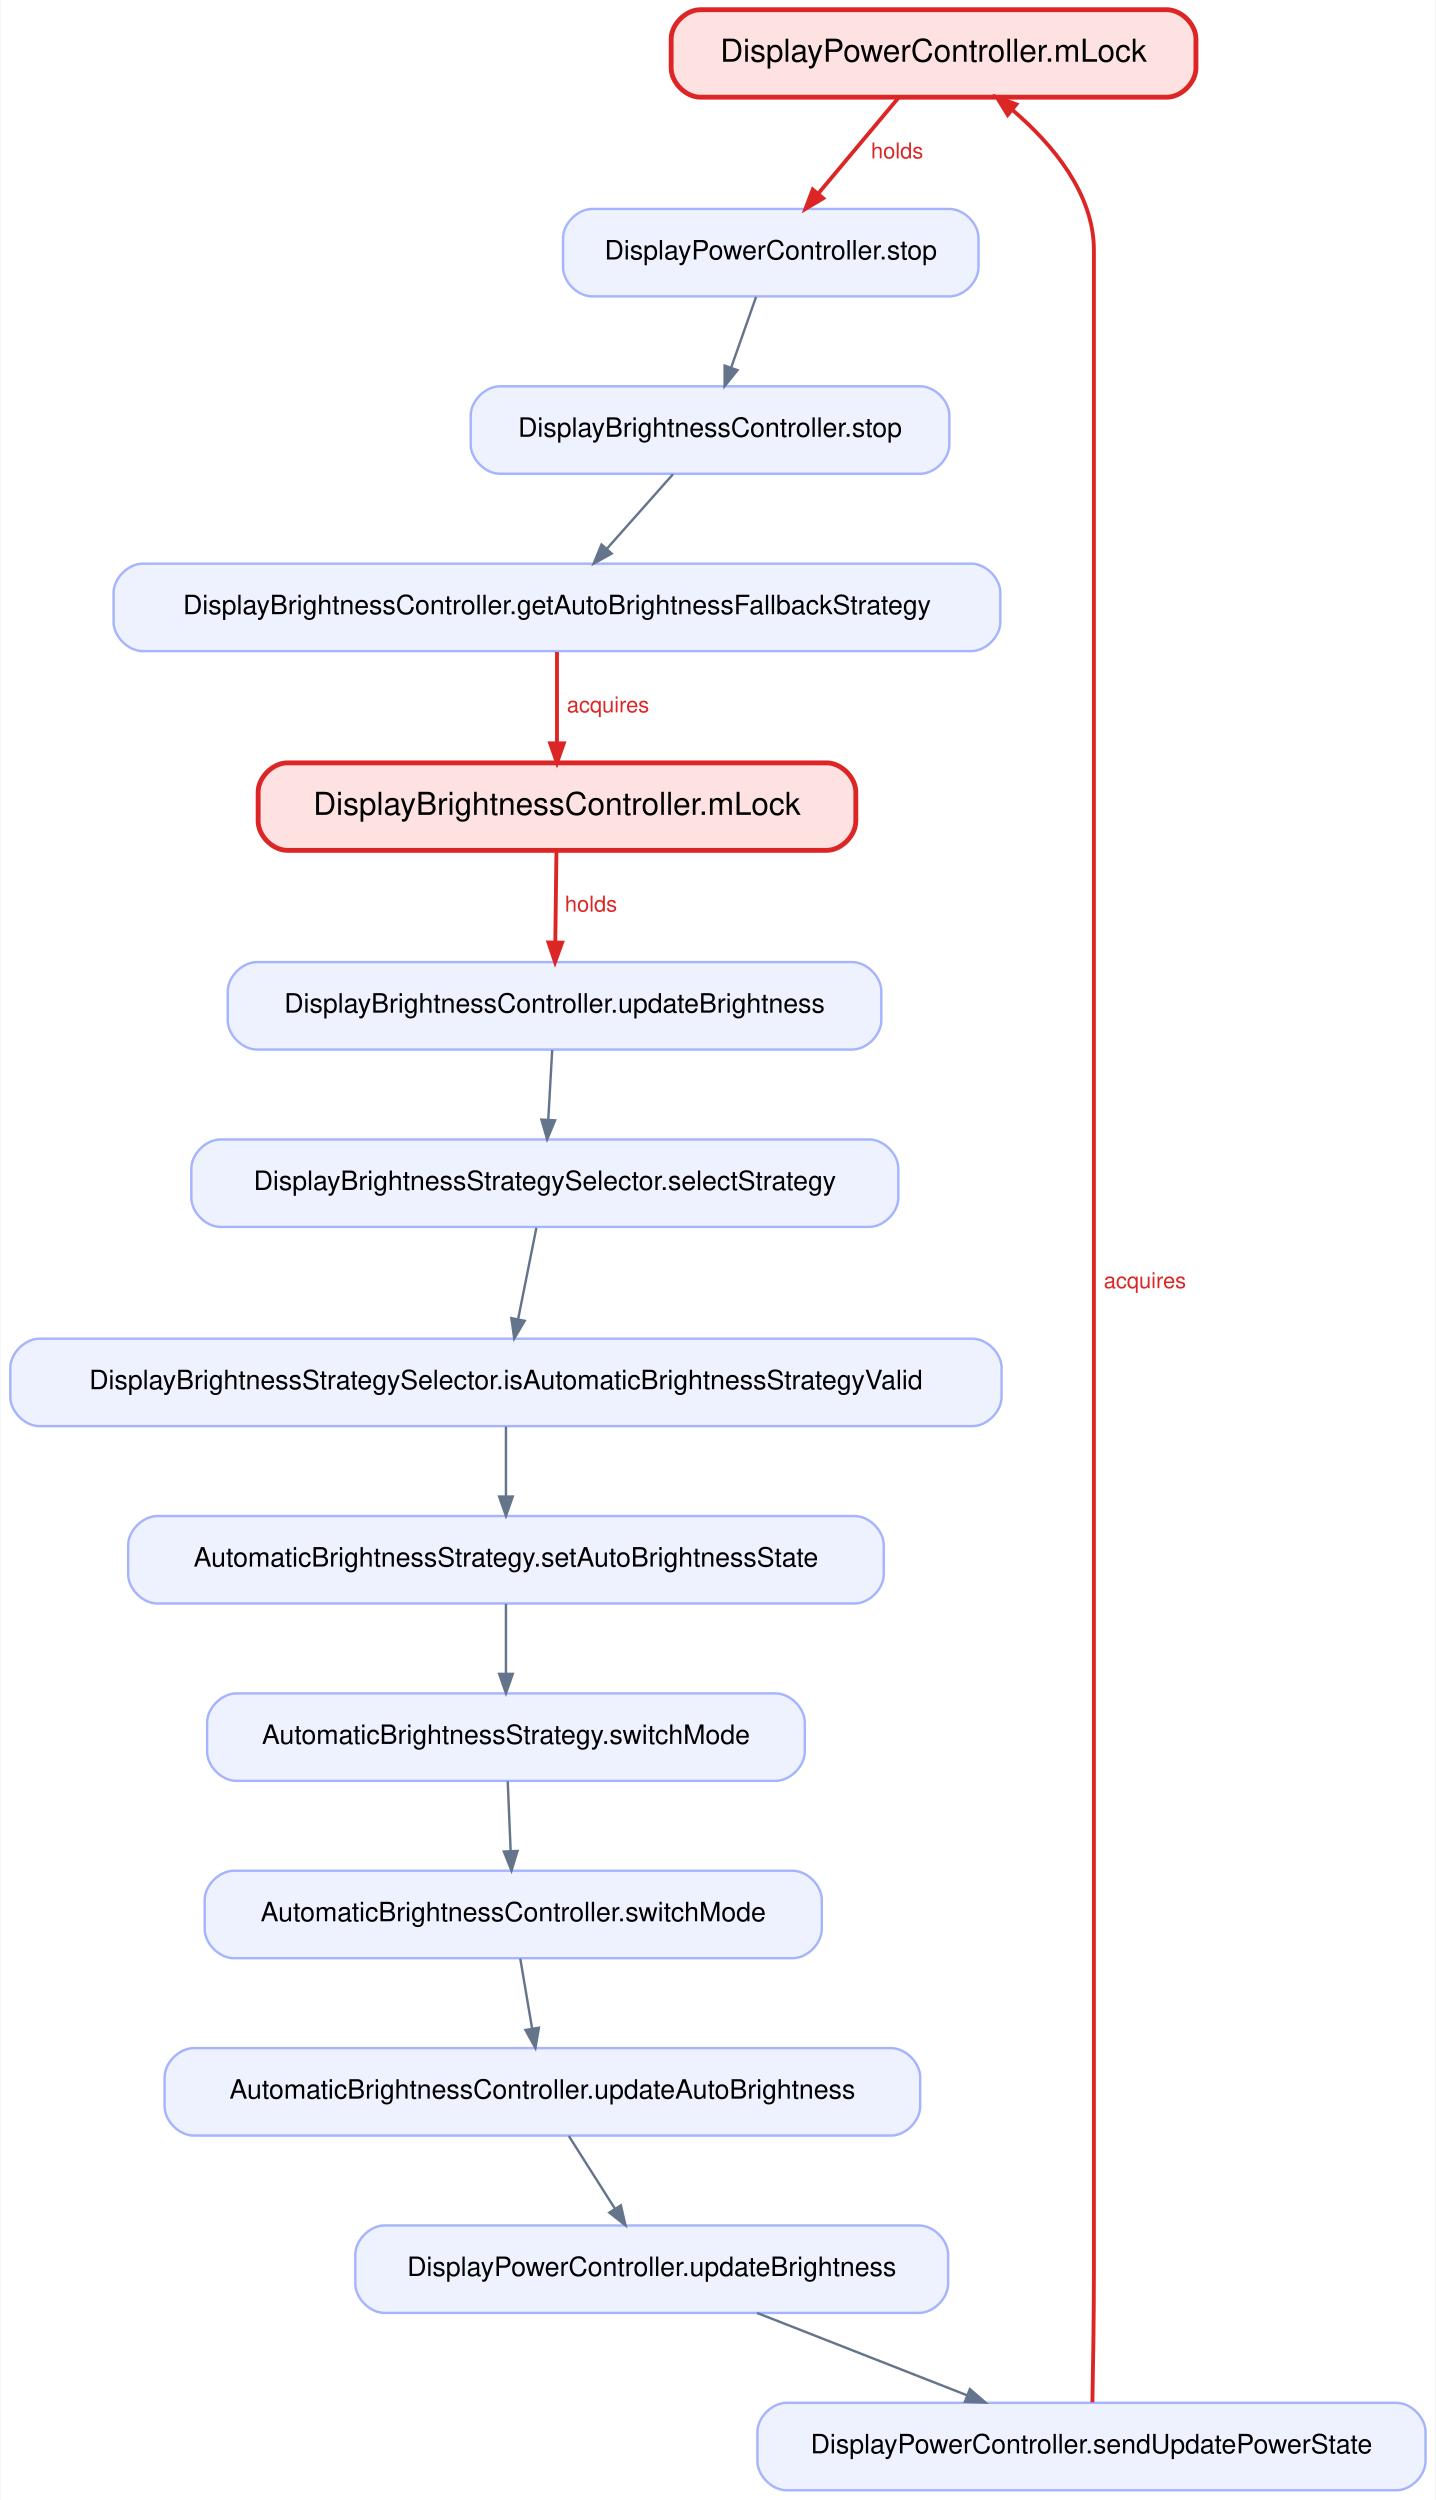
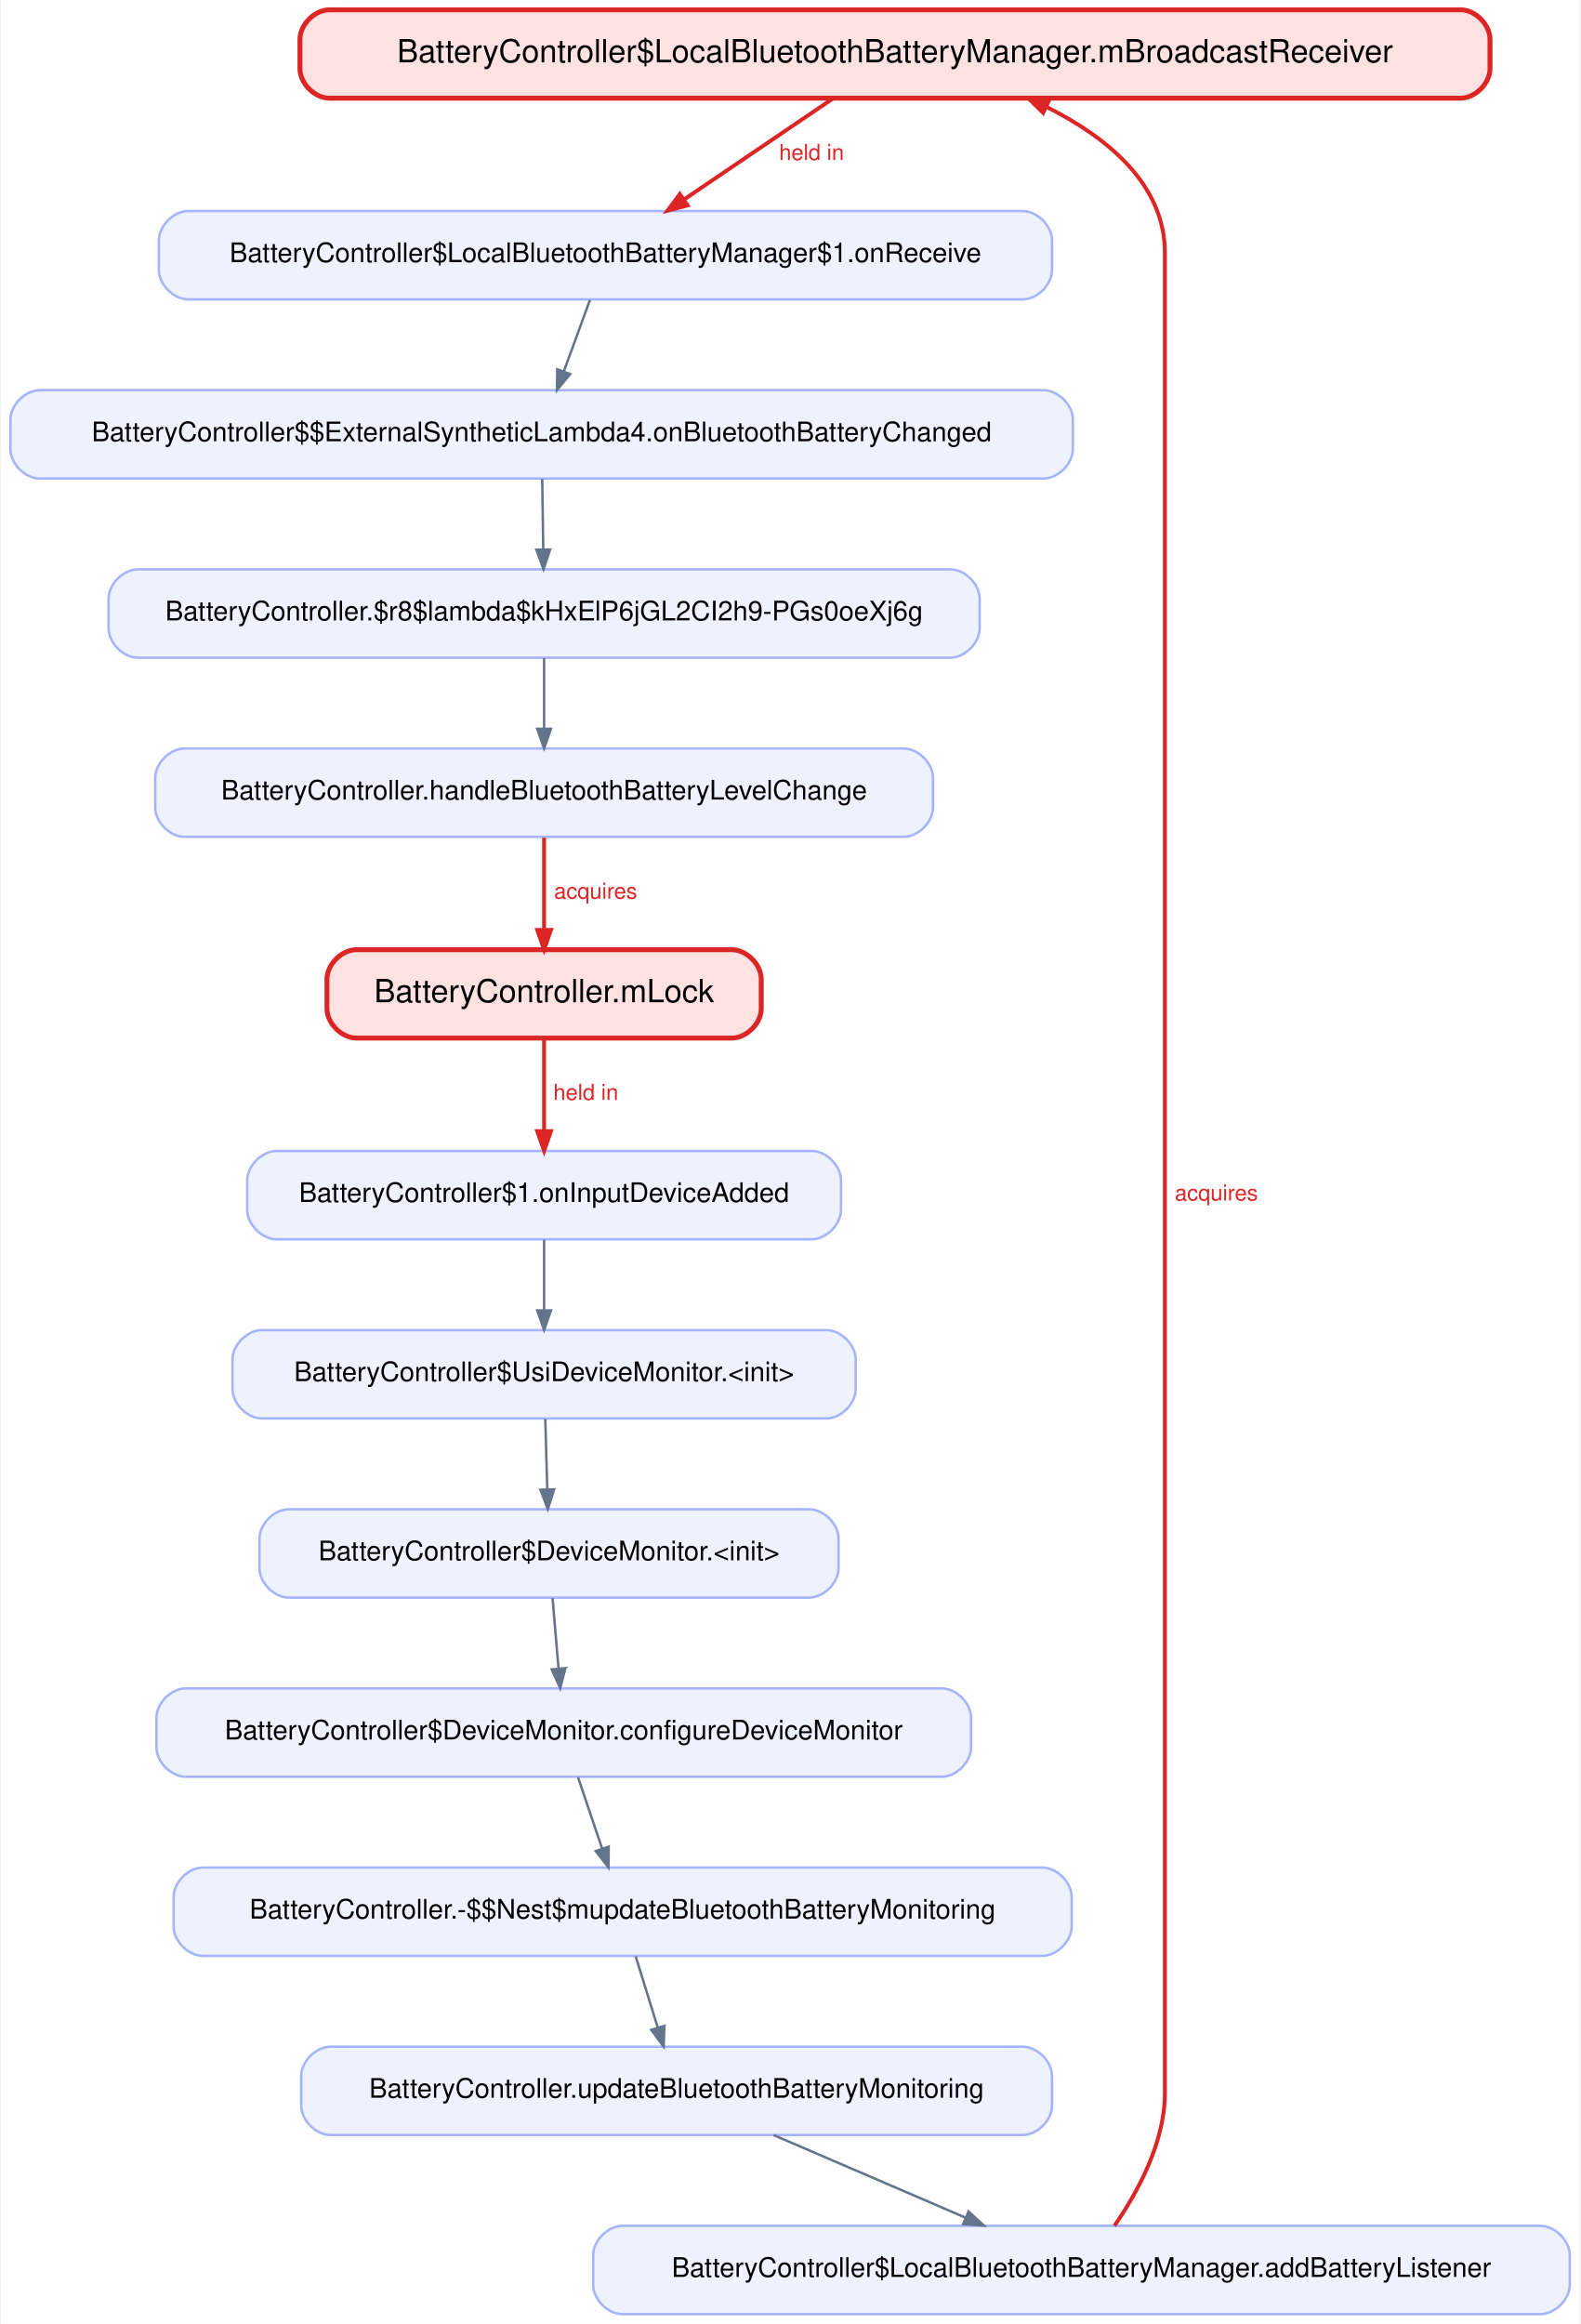
- <svg xmlns="http://www.w3.org/2000/svg" width="591pt" height="1029pt" viewBox="0.00 0.00 590.50 1029.00">
-   <g id="graph0" class="graph" transform="scale(1 1) rotate(0) translate(4 1025)">
-     <polygon fill="white" stroke="transparent" points="-4,4 -4,-1025 586.5,-1025 586.5,4 -4,4" />
+ <svg xmlns="http://www.w3.org/2000/svg" width="644pt" height="947pt" viewBox="0.00 0.00 643.50 947.00">
+   <g id="graph0" class="graph" transform="scale(1 1) rotate(0) translate(4 943)">
+     <polygon fill="white" stroke="transparent" points="-4,4 -4,-943 639.5,-943 639.5,4 -4,4" />
    <g id="node1" class="node">
-       <path fill="#fee2e2" stroke="#dc2626" stroke-width="2" d="M476,-1021C476,-1021 284,-1021 284,-1021 278,-1021 272,-1015 272,-1009 272,-1009 272,-997 272,-997 272,-991 278,-985 284,-985 284,-985 476,-985 476,-985 482,-985 488,-991 488,-997 488,-997 488,-1009 488,-1009 488,-1015 482,-1021 476,-1021" />
-       <text text-anchor="middle" x="380" y="-999.6" font-family="Helvetica,sans-Serif" font-size="13.00">DisplayPowerController.mLock</text>
+       <path fill="#fee2e2" stroke="#dc2626" stroke-width="2" d="M591,-939C591,-939 130,-939 130,-939 124,-939 118,-933 118,-927 118,-927 118,-915 118,-915 118,-909 124,-903 130,-903 130,-903 591,-903 591,-903 597,-903 603,-909 603,-915 603,-915 603,-927 603,-927 603,-933 597,-939 591,-939" />
+       <text text-anchor="middle" x="360.5" y="-917.6" font-family="Helvetica,sans-Serif" font-size="13.00">BatteryController$LocalBluetoothBatteryManager.mBroadcastReceiver</text>
    </g>
    <g id="node3" class="node">
-       <path fill="#eef2ff" stroke="#a5b4fc" d="M386.5,-939C386.5,-939 239.5,-939 239.5,-939 233.5,-939 227.5,-933 227.5,-927 227.5,-927 227.5,-915 227.5,-915 227.5,-909 233.5,-903 239.5,-903 239.5,-903 386.5,-903 386.5,-903 392.5,-903 398.5,-909 398.5,-915 398.5,-915 398.5,-927 398.5,-927 398.5,-933 392.5,-939 386.5,-939" />
-       <text text-anchor="middle" x="313" y="-918.2" font-family="Helvetica,sans-Serif" font-size="11.00">DisplayPowerController.stop</text>
+       <path fill="#eef2ff" stroke="#a5b4fc" d="M412.5,-857C412.5,-857 72.5,-857 72.5,-857 66.5,-857 60.5,-851 60.5,-845 60.5,-845 60.5,-833 60.5,-833 60.5,-827 66.5,-821 72.5,-821 72.5,-821 412.5,-821 412.5,-821 418.5,-821 424.5,-827 424.5,-833 424.5,-833 424.5,-845 424.5,-845 424.5,-851 418.5,-857 412.5,-857" />
+       <text text-anchor="middle" x="242.5" y="-836.2" font-family="Helvetica,sans-Serif" font-size="11.00">BatteryController$LocalBluetoothBatteryManager$1.onReceive</text>
    </g>
    <g id="edge1" class="edge">
-       <path fill="none" stroke="#dc2626" stroke-width="1.6" d="M365.46,-984.64C355.83,-973.14 343.07,-957.9 332.55,-945.34" />
-       <polygon fill="#dc2626" stroke="#dc2626" stroke-width="1.6" points="334.56,-943.39 327.28,-939.05 330.27,-946.98 334.56,-943.39" />
-       <text text-anchor="middle" x="365" y="-959.8" font-family="Helvetica,sans-Serif" font-size="9.00" fill="#dc2626"> holds</text>
+       <path fill="none" stroke="#dc2626" stroke-width="1.6" d="M335.19,-902.84C317.45,-890.82 293.62,-874.66 274.56,-861.73" />
+       <polygon fill="#dc2626" stroke="#dc2626" stroke-width="1.6" points="275.97,-859.31 267.77,-857.13 272.82,-863.94 275.97,-859.31" />
+       <text text-anchor="middle" x="326.5" y="-877.8" font-family="Helvetica,sans-Serif" font-size="9.00" fill="#dc2626"> held in</text>
    </g>
    <g id="node2" class="node">
-       <path fill="#fee2e2" stroke="#dc2626" stroke-width="2" d="M336,-711C336,-711 114,-711 114,-711 108,-711 102,-705 102,-699 102,-699 102,-687 102,-687 102,-681 108,-675 114,-675 114,-675 336,-675 336,-675 342,-675 348,-681 348,-687 348,-687 348,-699 348,-699 348,-705 342,-711 336,-711" />
-       <text text-anchor="middle" x="225" y="-689.6" font-family="Helvetica,sans-Serif" font-size="13.00">DisplayBrightnessController.mLock</text>
+       <path fill="#fee2e2" stroke="#dc2626" stroke-width="2" d="M294,-556C294,-556 141,-556 141,-556 135,-556 129,-550 129,-544 129,-544 129,-532 129,-532 129,-526 135,-520 141,-520 141,-520 294,-520 294,-520 300,-520 306,-526 306,-532 306,-532 306,-544 306,-544 306,-550 300,-556 294,-556" />
+       <text text-anchor="middle" x="217.5" y="-534.6" font-family="Helvetica,sans-Serif" font-size="13.00">BatteryController.mLock</text>
+     </g>
+     <g id="node7" class="node">
+       <path fill="#eef2ff" stroke="#a5b4fc" d="M326.5,-474C326.5,-474 108.5,-474 108.5,-474 102.5,-474 96.5,-468 96.5,-462 96.5,-462 96.5,-450 96.5,-450 96.5,-444 102.5,-438 108.5,-438 108.5,-438 326.5,-438 326.5,-438 332.5,-438 338.5,-444 338.5,-450 338.5,-450 338.5,-462 338.5,-462 338.5,-468 332.5,-474 326.5,-474" />
+       <text text-anchor="middle" x="217.5" y="-453.2" font-family="Helvetica,sans-Serif" font-size="11.00">BatteryController$1.onInputDeviceAdded</text>
+     </g>
+     <g id="edge6" class="edge">
+       <path fill="none" stroke="#dc2626" stroke-width="1.6" d="M217.5,-519.64C217.5,-508.66 217.5,-494.29 217.5,-482.09" />
+       <polygon fill="#dc2626" stroke="#dc2626" stroke-width="1.6" points="220.3,-482.05 217.5,-474.05 214.7,-482.05 220.3,-482.05" />
+       <text text-anchor="middle" x="234.5" y="-494.8" font-family="Helvetica,sans-Serif" font-size="9.00" fill="#dc2626"> held in</text>
+     </g>
+     <g id="node4" class="node">
+       <path fill="#eef2ff" stroke="#a5b4fc" d="M421,-784C421,-784 12,-784 12,-784 6,-784 0,-778 0,-772 0,-772 0,-760 0,-760 0,-754 6,-748 12,-748 12,-748 421,-748 421,-748 427,-748 433,-754 433,-760 433,-760 433,-772 433,-772 433,-778 427,-784 421,-784" />
+       <text text-anchor="middle" x="216.5" y="-763.2" font-family="Helvetica,sans-Serif" font-size="11.00">BatteryController$$ExternalSyntheticLambda4.onBluetoothBatteryChanged</text>
+     </g>
+     <g id="edge2" class="edge">
+       <path fill="none" stroke="#64748b" d="M236.21,-820.81C233.01,-812.09 229.08,-801.34 225.56,-791.75" />
+       <polygon fill="#64748b" stroke="#64748b" points="228.12,-790.58 222.74,-784.03 222.86,-792.5 228.12,-790.58" />
+     </g>
+     <g id="node5" class="node">
+       <path fill="#eef2ff" stroke="#a5b4fc" d="M383,-711C383,-711 52,-711 52,-711 46,-711 40,-705 40,-699 40,-699 40,-687 40,-687 40,-681 46,-675 52,-675 52,-675 383,-675 383,-675 389,-675 395,-681 395,-687 395,-687 395,-699 395,-699 395,-705 389,-711 383,-711" />
+       <text text-anchor="middle" x="217.5" y="-690.2" font-family="Helvetica,sans-Serif" font-size="11.00">BatteryController.$r8$lambda$kHxElP6jGL2CI2h9-PGs0oeXj6g</text>
+     </g>
+     <g id="edge3" class="edge">
+       <path fill="none" stroke="#64748b" d="M216.74,-747.81C216.86,-739.18 217.01,-728.56 217.15,-719.03" />
+       <polygon fill="#64748b" stroke="#64748b" points="219.95,-719.07 217.26,-711.03 214.35,-718.99 219.95,-719.07" />
    </g>
    <g id="node6" class="node">
-       <path fill="#eef2ff" stroke="#a5b4fc" d="M346.5,-629C346.5,-629 101.5,-629 101.5,-629 95.5,-629 89.5,-623 89.5,-617 89.5,-617 89.5,-605 89.5,-605 89.5,-599 95.5,-593 101.5,-593 101.5,-593 346.5,-593 346.5,-593 352.5,-593 358.5,-599 358.5,-605 358.5,-605 358.5,-617 358.5,-617 358.5,-623 352.5,-629 346.5,-629" />
-       <text text-anchor="middle" x="224" y="-608.2" font-family="Helvetica,sans-Serif" font-size="11.00">DisplayBrightnessController.updateBrightness</text>
+       <path fill="#eef2ff" stroke="#a5b4fc" d="M364,-638C364,-638 71,-638 71,-638 65,-638 59,-632 59,-626 59,-626 59,-614 59,-614 59,-608 65,-602 71,-602 71,-602 364,-602 364,-602 370,-602 376,-608 376,-614 376,-614 376,-626 376,-626 376,-632 370,-638 364,-638" />
+       <text text-anchor="middle" x="217.5" y="-617.2" font-family="Helvetica,sans-Serif" font-size="11.00">BatteryController.handleBluetoothBatteryLevelChange</text>
+     </g>
+     <g id="edge4" class="edge">
+       <path fill="none" stroke="#64748b" d="M217.5,-674.81C217.5,-666.18 217.5,-655.56 217.5,-646.03" />
+       <polygon fill="#64748b" stroke="#64748b" points="220.3,-646.03 217.5,-638.03 214.7,-646.03 220.3,-646.03" />
    </g>
    <g id="edge5" class="edge">
-       <path fill="none" stroke="#dc2626" stroke-width="1.6" d="M224.78,-674.64C224.65,-663.66 224.47,-649.29 224.31,-637.09" />
-       <polygon fill="#dc2626" stroke="#dc2626" stroke-width="1.6" points="227.11,-637.01 224.21,-629.05 221.51,-637.08 227.11,-637.01" />
-       <text text-anchor="middle" x="239" y="-649.8" font-family="Helvetica,sans-Serif" font-size="9.00" fill="#dc2626"> holds</text>
-     </g>
-     <g id="node4" class="node">
-       <path fill="#eef2ff" stroke="#a5b4fc" d="M374.5,-866C374.5,-866 201.5,-866 201.5,-866 195.5,-866 189.5,-860 189.5,-854 189.5,-854 189.5,-842 189.5,-842 189.5,-836 195.5,-830 201.5,-830 201.5,-830 374.5,-830 374.5,-830 380.5,-830 386.5,-836 386.5,-842 386.5,-842 386.5,-854 386.5,-854 386.5,-860 380.5,-866 374.5,-866" />
-       <text text-anchor="middle" x="288" y="-845.2" font-family="Helvetica,sans-Serif" font-size="11.00">DisplayBrightnessController.stop</text>
-     </g>
-     <g id="edge2" class="edge">
-       <path fill="none" stroke="#64748b" d="M306.95,-902.81C303.88,-894.09 300.09,-883.34 296.71,-873.75" />
-       <polygon fill="#64748b" stroke="#64748b" points="299.29,-872.64 294,-866.03 294.01,-874.5 299.29,-872.64" />
-     </g>
-     <g id="node5" class="node">
-       <path fill="#eef2ff" stroke="#a5b4fc" d="M395.5,-793C395.5,-793 54.5,-793 54.5,-793 48.5,-793 42.5,-787 42.5,-781 42.5,-781 42.5,-769 42.5,-769 42.5,-763 48.5,-757 54.5,-757 54.5,-757 395.5,-757 395.5,-757 401.5,-757 407.5,-763 407.5,-769 407.5,-769 407.5,-781 407.5,-781 407.5,-787 401.5,-793 395.5,-793" />
-       <text text-anchor="middle" x="225" y="-772.2" font-family="Helvetica,sans-Serif" font-size="11.00">DisplayBrightnessController.getAutoBrightnessFallbackStrategy</text>
-     </g>
-     <g id="edge3" class="edge">
-       <path fill="none" stroke="#64748b" d="M272.75,-829.81C264.55,-820.57 254.32,-809.04 245.44,-799.03" />
-       <polygon fill="#64748b" stroke="#64748b" points="247.51,-797.15 240.11,-793.03 243.33,-800.87 247.51,-797.15" />
-     </g>
-     <g id="edge4" class="edge">
-       <path fill="none" stroke="#dc2626" stroke-width="1.6" d="M225,-756.64C225,-745.66 225,-731.29 225,-719.09" />
-       <polygon fill="#dc2626" stroke="#dc2626" stroke-width="1.6" points="227.8,-719.05 225,-711.05 222.2,-719.05 227.8,-719.05" />
-       <text text-anchor="middle" x="246" y="-731.8" font-family="Helvetica,sans-Serif" font-size="9.00" fill="#dc2626"> acquires</text>
-     </g>
-     <g id="node7" class="node">
-       <path fill="#eef2ff" stroke="#a5b4fc" d="M353.5,-556C353.5,-556 86.5,-556 86.5,-556 80.5,-556 74.5,-550 74.5,-544 74.5,-544 74.5,-532 74.5,-532 74.5,-526 80.5,-520 86.5,-520 86.5,-520 353.5,-520 353.5,-520 359.5,-520 365.5,-526 365.5,-532 365.5,-532 365.5,-544 365.5,-544 365.5,-550 359.5,-556 353.5,-556" />
-       <text text-anchor="middle" x="220" y="-535.2" font-family="Helvetica,sans-Serif" font-size="11.00">DisplayBrightnessStrategySelector.selectStrategy</text>
-     </g>
-     <g id="edge6" class="edge">
-       <path fill="none" stroke="#64748b" d="M223.03,-592.81C222.55,-584.18 221.95,-573.56 221.41,-564.03" />
-       <polygon fill="#64748b" stroke="#64748b" points="224.21,-563.86 220.96,-556.03 218.61,-564.17 224.21,-563.86" />
+       <path fill="none" stroke="#dc2626" stroke-width="1.6" d="M217.5,-601.64C217.5,-590.66 217.5,-576.29 217.5,-564.09" />
+       <polygon fill="#dc2626" stroke="#dc2626" stroke-width="1.6" points="220.3,-564.05 217.5,-556.05 214.7,-564.05 220.3,-564.05" />
+       <text text-anchor="middle" x="238.5" y="-576.8" font-family="Helvetica,sans-Serif" font-size="9.00" fill="#dc2626"> acquires</text>
    </g>
    <g id="node8" class="node">
-       <path fill="#eef2ff" stroke="#a5b4fc" d="M396,-474C396,-474 12,-474 12,-474 6,-474 0,-468 0,-462 0,-462 0,-450 0,-450 0,-444 6,-438 12,-438 12,-438 396,-438 396,-438 402,-438 408,-444 408,-450 408,-450 408,-462 408,-462 408,-468 402,-474 396,-474" />
-       <text text-anchor="middle" x="204" y="-453.2" font-family="Helvetica,sans-Serif" font-size="11.00">DisplayBrightnessStrategySelector.isAutomaticBrightnessStrategyValid</text>
+       <path fill="#eef2ff" stroke="#a5b4fc" d="M332.5,-401C332.5,-401 102.5,-401 102.5,-401 96.5,-401 90.5,-395 90.5,-389 90.5,-389 90.5,-377 90.5,-377 90.5,-371 96.5,-365 102.5,-365 102.5,-365 332.5,-365 332.5,-365 338.5,-365 344.5,-371 344.5,-377 344.5,-377 344.5,-389 344.5,-389 344.5,-395 338.5,-401 332.5,-401" />
+       <text text-anchor="middle" x="217.5" y="-380.2" font-family="Helvetica,sans-Serif" font-size="11.00">BatteryController$UsiDeviceMonitor.&lt;init&gt;</text>
    </g>
    <g id="edge7" class="edge">
-       <path fill="none" stroke="#64748b" d="M216.53,-519.64C214.33,-508.66 211.46,-494.29 209.02,-482.09" />
-       <polygon fill="#64748b" stroke="#64748b" points="211.72,-481.35 207.41,-474.05 206.23,-482.44 211.72,-481.35" />
+       <path fill="none" stroke="#64748b" d="M217.5,-437.81C217.5,-429.18 217.5,-418.56 217.5,-409.03" />
+       <polygon fill="#64748b" stroke="#64748b" points="220.3,-409.03 217.5,-401.03 214.7,-409.03 220.3,-409.03" />
    </g>
    <g id="node9" class="node">
-       <path fill="#eef2ff" stroke="#a5b4fc" d="M347.5,-401C347.5,-401 60.5,-401 60.5,-401 54.5,-401 48.5,-395 48.5,-389 48.5,-389 48.5,-377 48.5,-377 48.5,-371 54.5,-365 60.5,-365 60.5,-365 347.5,-365 347.5,-365 353.5,-365 359.5,-371 359.5,-377 359.5,-377 359.5,-389 359.5,-389 359.5,-395 353.5,-401 347.5,-401" />
-       <text text-anchor="middle" x="204" y="-380.2" font-family="Helvetica,sans-Serif" font-size="11.00">AutomaticBrightnessStrategy.setAutoBrightnessState</text>
+       <path fill="#eef2ff" stroke="#a5b4fc" d="M325.5,-328C325.5,-328 113.5,-328 113.5,-328 107.5,-328 101.5,-322 101.5,-316 101.5,-316 101.5,-304 101.5,-304 101.5,-298 107.5,-292 113.5,-292 113.5,-292 325.5,-292 325.5,-292 331.5,-292 337.5,-298 337.5,-304 337.5,-304 337.5,-316 337.5,-316 337.5,-322 331.5,-328 325.5,-328" />
+       <text text-anchor="middle" x="219.5" y="-307.2" font-family="Helvetica,sans-Serif" font-size="11.00">BatteryController$DeviceMonitor.&lt;init&gt;</text>
    </g>
    <g id="edge8" class="edge">
-       <path fill="none" stroke="#64748b" d="M204,-437.81C204,-429.18 204,-418.56 204,-409.03" />
-       <polygon fill="#64748b" stroke="#64748b" points="206.8,-409.03 204,-401.03 201.2,-409.03 206.8,-409.03" />
+       <path fill="none" stroke="#64748b" d="M217.98,-364.81C218.23,-356.18 218.53,-345.56 218.79,-336.03" />
+       <polygon fill="#64748b" stroke="#64748b" points="221.59,-336.1 219.02,-328.03 216,-335.95 221.59,-336.1" />
    </g>
    <g id="node10" class="node">
-       <path fill="#eef2ff" stroke="#a5b4fc" d="M315,-328C315,-328 93,-328 93,-328 87,-328 81,-322 81,-316 81,-316 81,-304 81,-304 81,-298 87,-292 93,-292 93,-292 315,-292 315,-292 321,-292 327,-298 327,-304 327,-304 327,-316 327,-316 327,-322 321,-328 315,-328" />
-       <text text-anchor="middle" x="204" y="-307.2" font-family="Helvetica,sans-Serif" font-size="11.00">AutomaticBrightnessStrategy.switchMode</text>
+       <path fill="#eef2ff" stroke="#a5b4fc" d="M379.5,-255C379.5,-255 71.5,-255 71.5,-255 65.5,-255 59.5,-249 59.5,-243 59.5,-243 59.5,-231 59.5,-231 59.5,-225 65.5,-219 71.5,-219 71.5,-219 379.5,-219 379.5,-219 385.5,-219 391.5,-225 391.5,-231 391.5,-231 391.5,-243 391.5,-243 391.5,-249 385.5,-255 379.5,-255" />
+       <text text-anchor="middle" x="225.5" y="-234.2" font-family="Helvetica,sans-Serif" font-size="11.00">BatteryController$DeviceMonitor.configureDeviceMonitor</text>
    </g>
    <g id="edge9" class="edge">
-       <path fill="none" stroke="#64748b" d="M204,-364.81C204,-356.18 204,-345.56 204,-336.03" />
-       <polygon fill="#64748b" stroke="#64748b" points="206.8,-336.03 204,-328.03 201.2,-336.03 206.8,-336.03" />
+       <path fill="none" stroke="#64748b" d="M220.95,-291.81C221.68,-283.18 222.58,-272.56 223.38,-263.03" />
+       <polygon fill="#64748b" stroke="#64748b" points="226.18,-263.24 224.06,-255.03 220.6,-262.76 226.18,-263.24" />
    </g>
    <g id="node11" class="node">
-       <path fill="#eef2ff" stroke="#a5b4fc" d="M322,-255C322,-255 92,-255 92,-255 86,-255 80,-249 80,-243 80,-243 80,-231 80,-231 80,-225 86,-219 92,-219 92,-219 322,-219 322,-219 328,-219 334,-225 334,-231 334,-231 334,-243 334,-243 334,-249 328,-255 322,-255" />
-       <text text-anchor="middle" x="207" y="-234.2" font-family="Helvetica,sans-Serif" font-size="11.00">AutomaticBrightnessController.switchMode</text>
+       <path fill="#eef2ff" stroke="#a5b4fc" d="M420.5,-182C420.5,-182 78.5,-182 78.5,-182 72.5,-182 66.5,-176 66.5,-170 66.5,-170 66.5,-158 66.5,-158 66.5,-152 72.5,-146 78.5,-146 78.5,-146 420.5,-146 420.5,-146 426.5,-146 432.5,-152 432.5,-158 432.5,-158 432.5,-170 432.5,-170 432.5,-176 426.5,-182 420.5,-182" />
+       <text text-anchor="middle" x="249.5" y="-161.2" font-family="Helvetica,sans-Serif" font-size="11.00">BatteryController.-$$Nest$mupdateBluetoothBatteryMonitoring</text>
    </g>
    <g id="edge10" class="edge">
-       <path fill="none" stroke="#64748b" d="M204.73,-291.81C205.09,-283.18 205.54,-272.56 205.94,-263.03" />
-       <polygon fill="#64748b" stroke="#64748b" points="208.74,-263.14 206.28,-255.03 203.15,-262.9 208.74,-263.14" />
+       <path fill="none" stroke="#64748b" d="M231.31,-218.81C234.26,-210.09 237.89,-199.34 241.14,-189.75" />
+       <polygon fill="#64748b" stroke="#64748b" points="243.83,-190.5 243.74,-182.03 238.53,-188.71 243.83,-190.5" />
    </g>
    <g id="node12" class="node">
-       <path fill="#eef2ff" stroke="#a5b4fc" d="M362.5,-182C362.5,-182 75.5,-182 75.5,-182 69.5,-182 63.5,-176 63.5,-170 63.5,-170 63.5,-158 63.5,-158 63.5,-152 69.5,-146 75.5,-146 75.5,-146 362.5,-146 362.5,-146 368.5,-146 374.5,-152 374.5,-158 374.5,-158 374.5,-170 374.5,-170 374.5,-176 368.5,-182 362.5,-182" />
-       <text text-anchor="middle" x="219" y="-161.2" font-family="Helvetica,sans-Serif" font-size="11.00">AutomaticBrightnessController.updateAutoBrightness</text>
+       <path fill="#eef2ff" stroke="#a5b4fc" d="M412.5,-109C412.5,-109 130.5,-109 130.5,-109 124.5,-109 118.5,-103 118.5,-97 118.5,-97 118.5,-85 118.5,-85 118.5,-79 124.5,-73 130.5,-73 130.5,-73 412.5,-73 412.5,-73 418.5,-73 424.5,-79 424.5,-85 424.5,-85 424.5,-97 424.5,-97 424.5,-103 418.5,-109 412.5,-109" />
+       <text text-anchor="middle" x="271.5" y="-88.2" font-family="Helvetica,sans-Serif" font-size="11.00">BatteryController.updateBluetoothBatteryMonitoring</text>
    </g>
    <g id="edge11" class="edge">
-       <path fill="none" stroke="#64748b" d="M209.9,-218.81C211.36,-210.18 213.16,-199.56 214.77,-190.03" />
-       <polygon fill="#64748b" stroke="#64748b" points="217.55,-190.38 216.12,-182.03 212.03,-189.45 217.55,-190.38" />
+       <path fill="none" stroke="#64748b" d="M254.83,-145.81C257.53,-137.09 260.86,-126.34 263.83,-116.75" />
+       <polygon fill="#64748b" stroke="#64748b" points="266.53,-117.5 266.22,-109.03 261.18,-115.84 266.53,-117.5" />
    </g>
    <g id="node13" class="node">
-       <path fill="#eef2ff" stroke="#a5b4fc" d="M374,-109C374,-109 154,-109 154,-109 148,-109 142,-103 142,-97 142,-97 142,-85 142,-85 142,-79 148,-73 154,-73 154,-73 374,-73 374,-73 380,-73 386,-79 386,-85 386,-85 386,-97 386,-97 386,-103 380,-109 374,-109" />
-       <text text-anchor="middle" x="264" y="-88.2" font-family="Helvetica,sans-Serif" font-size="11.00">DisplayPowerController.updateBrightness</text>
+       <path fill="#eef2ff" stroke="#a5b4fc" d="M623.5,-36C623.5,-36 249.5,-36 249.5,-36 243.5,-36 237.5,-30 237.5,-24 237.5,-24 237.5,-12 237.5,-12 237.5,-6 243.5,0 249.5,0 249.5,0 623.5,0 623.5,0 629.5,0 635.5,-6 635.5,-12 635.5,-12 635.5,-24 635.5,-24 635.5,-30 629.5,-36 623.5,-36" />
+       <text text-anchor="middle" x="436.5" y="-15.2" font-family="Helvetica,sans-Serif" font-size="11.00">BatteryController$LocalBluetoothBatteryManager.addBatteryListener</text>
    </g>
    <g id="edge12" class="edge">
-       <path fill="none" stroke="#64748b" d="M229.89,-145.81C235.59,-136.83 242.65,-125.69 248.86,-115.89" />
-       <polygon fill="#64748b" stroke="#64748b" points="251.29,-117.28 253.21,-109.03 246.56,-114.29 251.29,-117.28" />
-     </g>
-     <g id="node14" class="node">
-       <path fill="#eef2ff" stroke="#a5b4fc" d="M570.5,-36C570.5,-36 319.5,-36 319.5,-36 313.5,-36 307.5,-30 307.5,-24 307.5,-24 307.5,-12 307.5,-12 307.5,-6 313.5,0 319.5,0 319.5,0 570.5,0 570.5,0 576.5,0 582.5,-6 582.5,-12 582.5,-12 582.5,-24 582.5,-24 582.5,-30 576.5,-36 570.5,-36" />
-       <text text-anchor="middle" x="445" y="-15.2" font-family="Helvetica,sans-Serif" font-size="11.00">DisplayPowerController.sendUpdatePowerState</text>
+       <path fill="none" stroke="#64748b" d="M311.02,-72.99C334.52,-62.88 364.48,-49.99 389.23,-39.34" />
+       <polygon fill="#64748b" stroke="#64748b" points="390.49,-41.85 396.73,-36.11 388.27,-36.7 390.49,-41.85" />
    </g>
    <g id="edge13" class="edge">
-       <path fill="none" stroke="#64748b" d="M307.35,-72.99C333.36,-62.79 366.56,-49.77 393.85,-39.07" />
-       <polygon fill="#64748b" stroke="#64748b" points="394.95,-41.64 401.37,-36.11 392.9,-36.43 394.95,-41.64" />
-     </g>
-     <g id="edge14" class="edge">
-       <path fill="none" stroke="#dc2626" stroke-width="1.6" d="M445.38,-36.22C445.66,-50.59 446,-71.63 446,-90 446,-922 446,-922 446,-922 446,-945.21 429.27,-965.33 412.66,-979.58" />
-       <polygon fill="#dc2626" stroke="#dc2626" stroke-width="1.6" points="410.51,-977.72 406.08,-984.94 414.05,-982.05 410.51,-977.72" />
-       <text text-anchor="middle" x="467" y="-494.8" font-family="Helvetica,sans-Serif" font-size="9.00" fill="#dc2626"> acquires</text>
+       <path fill="none" stroke="#dc2626" stroke-width="1.6" d="M449.94,-36.01C459.44,-49.76 470.5,-70.05 470.5,-90 470.5,-840 470.5,-840 470.5,-840 470.5,-867.72 447.36,-886.85 422.31,-899.42" />
+       <polygon fill="#dc2626" stroke="#dc2626" stroke-width="1.6" points="420.88,-897 414.86,-902.96 423.28,-902.06 420.88,-897" />
+       <text text-anchor="middle" x="491.5" y="-453.8" font-family="Helvetica,sans-Serif" font-size="9.00" fill="#dc2626"> acquires</text>
    </g>
  </g>
</svg>
